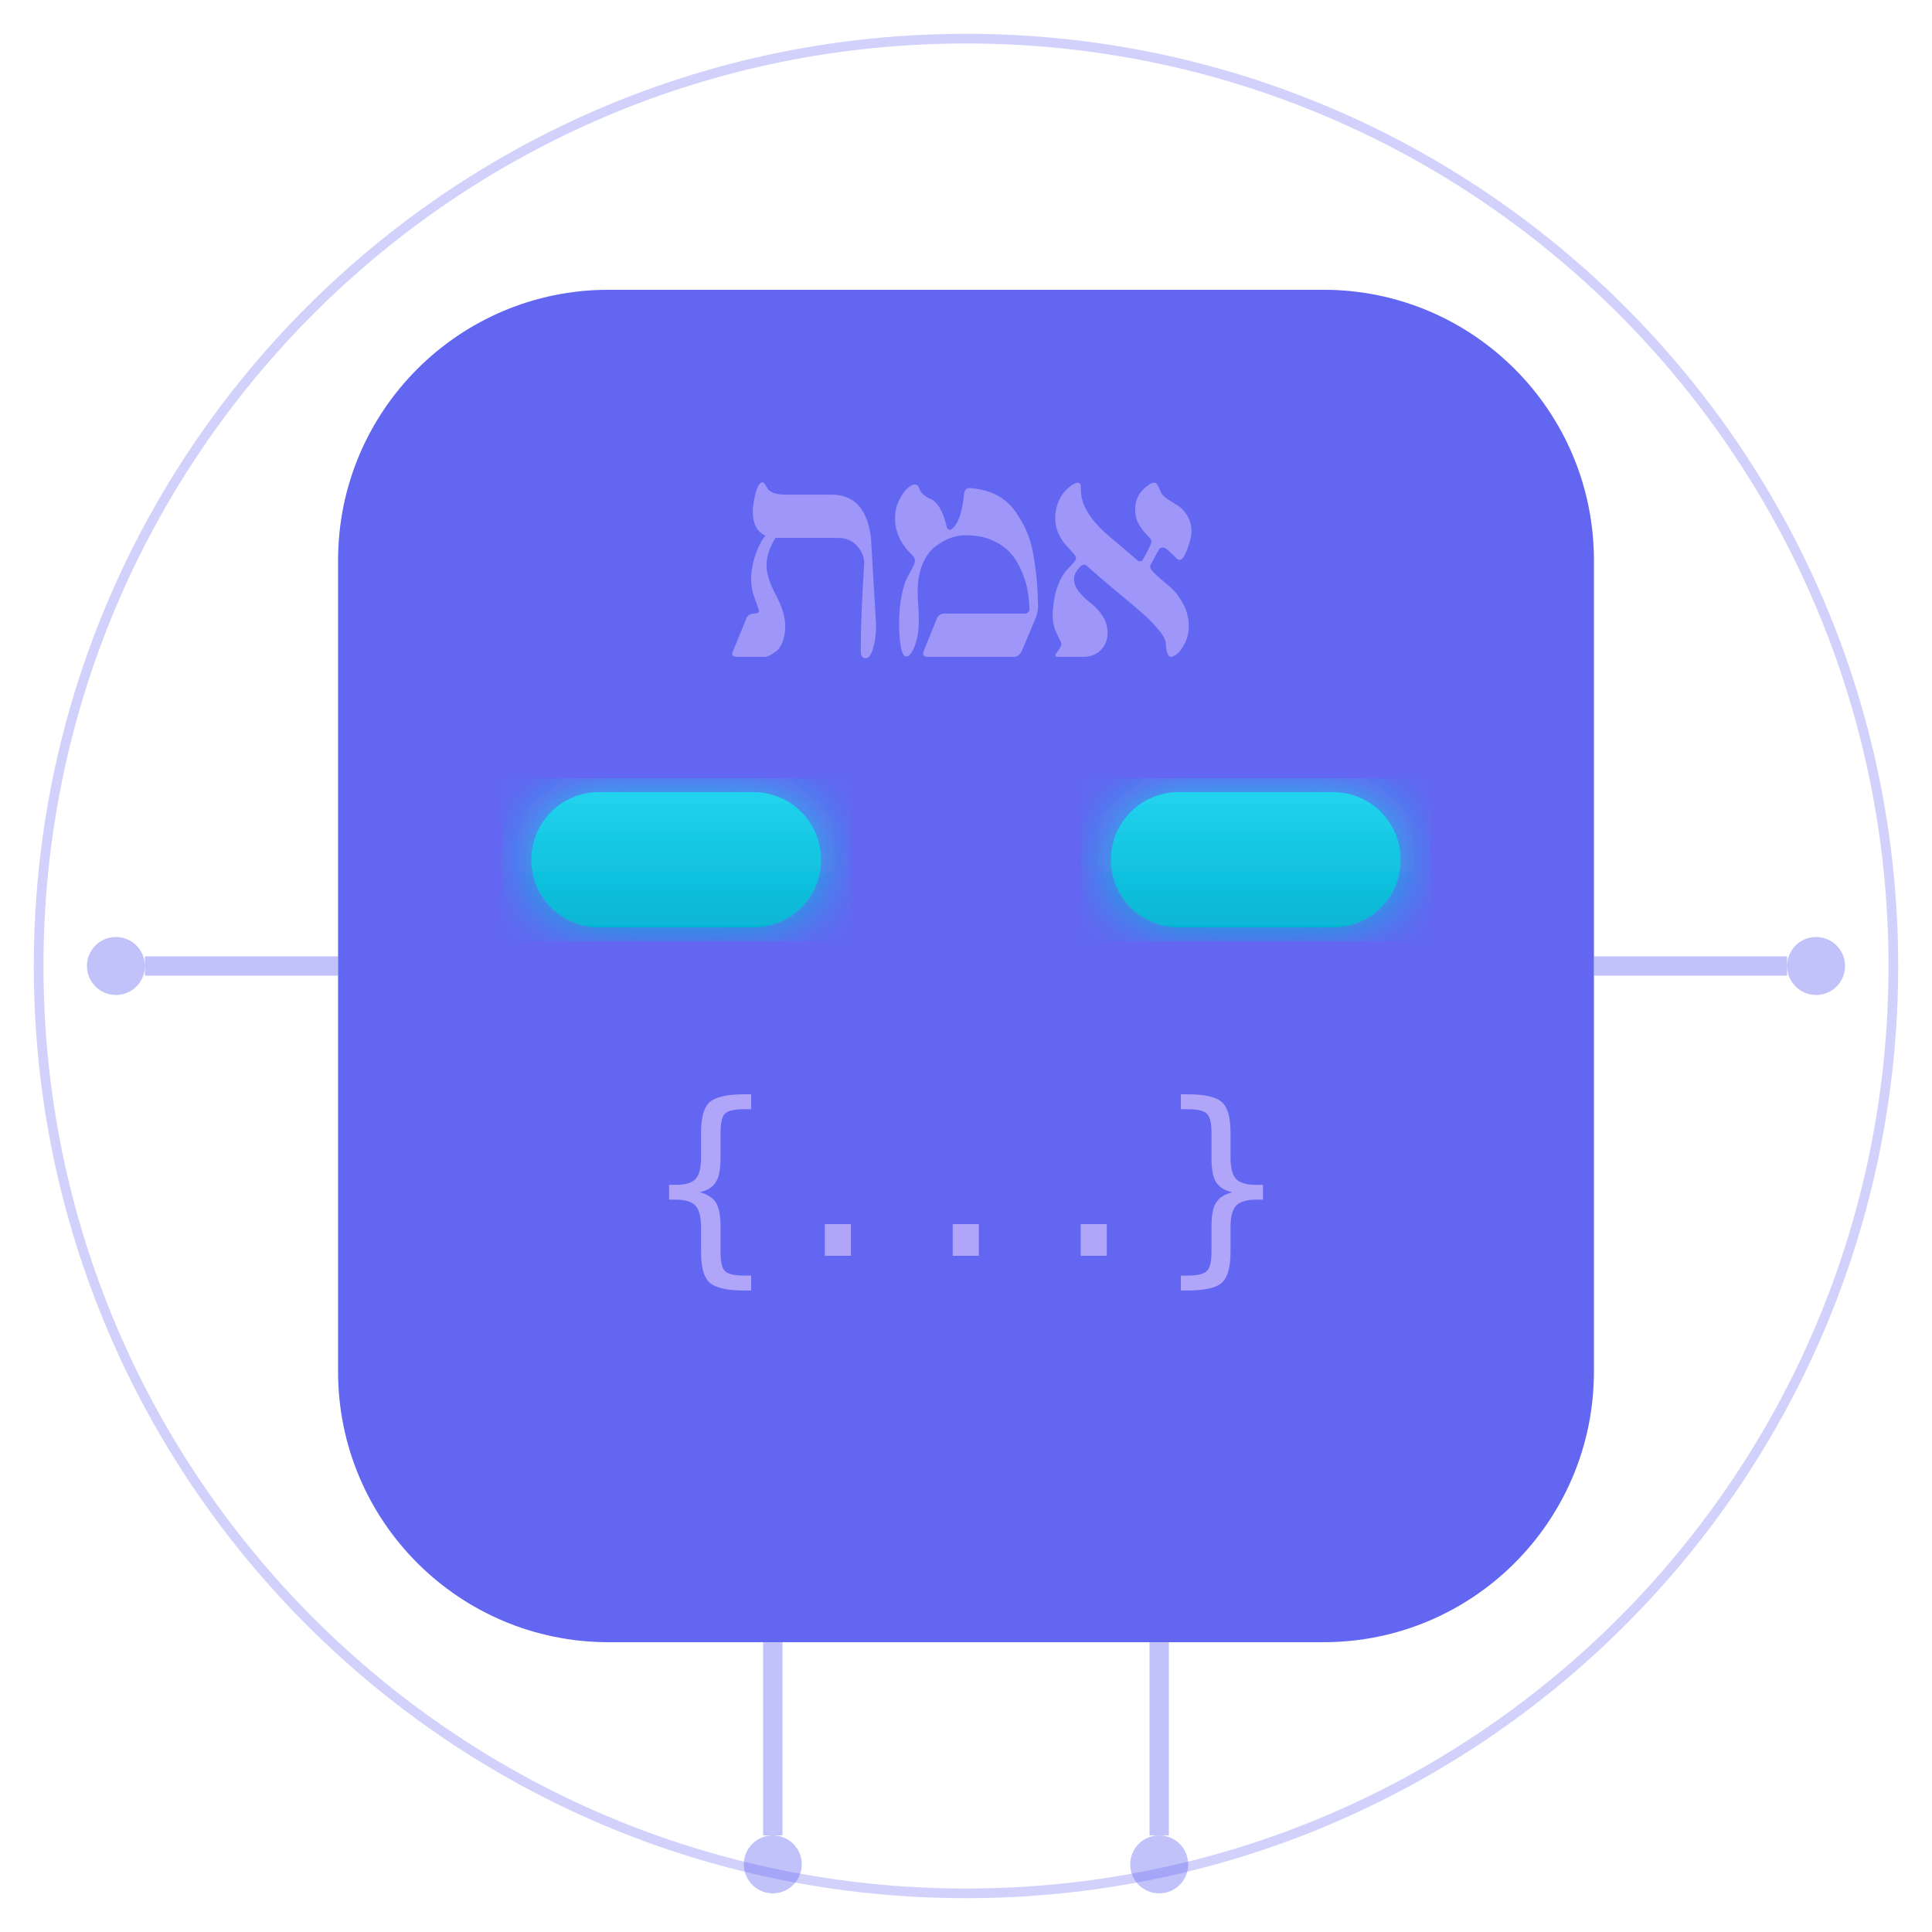
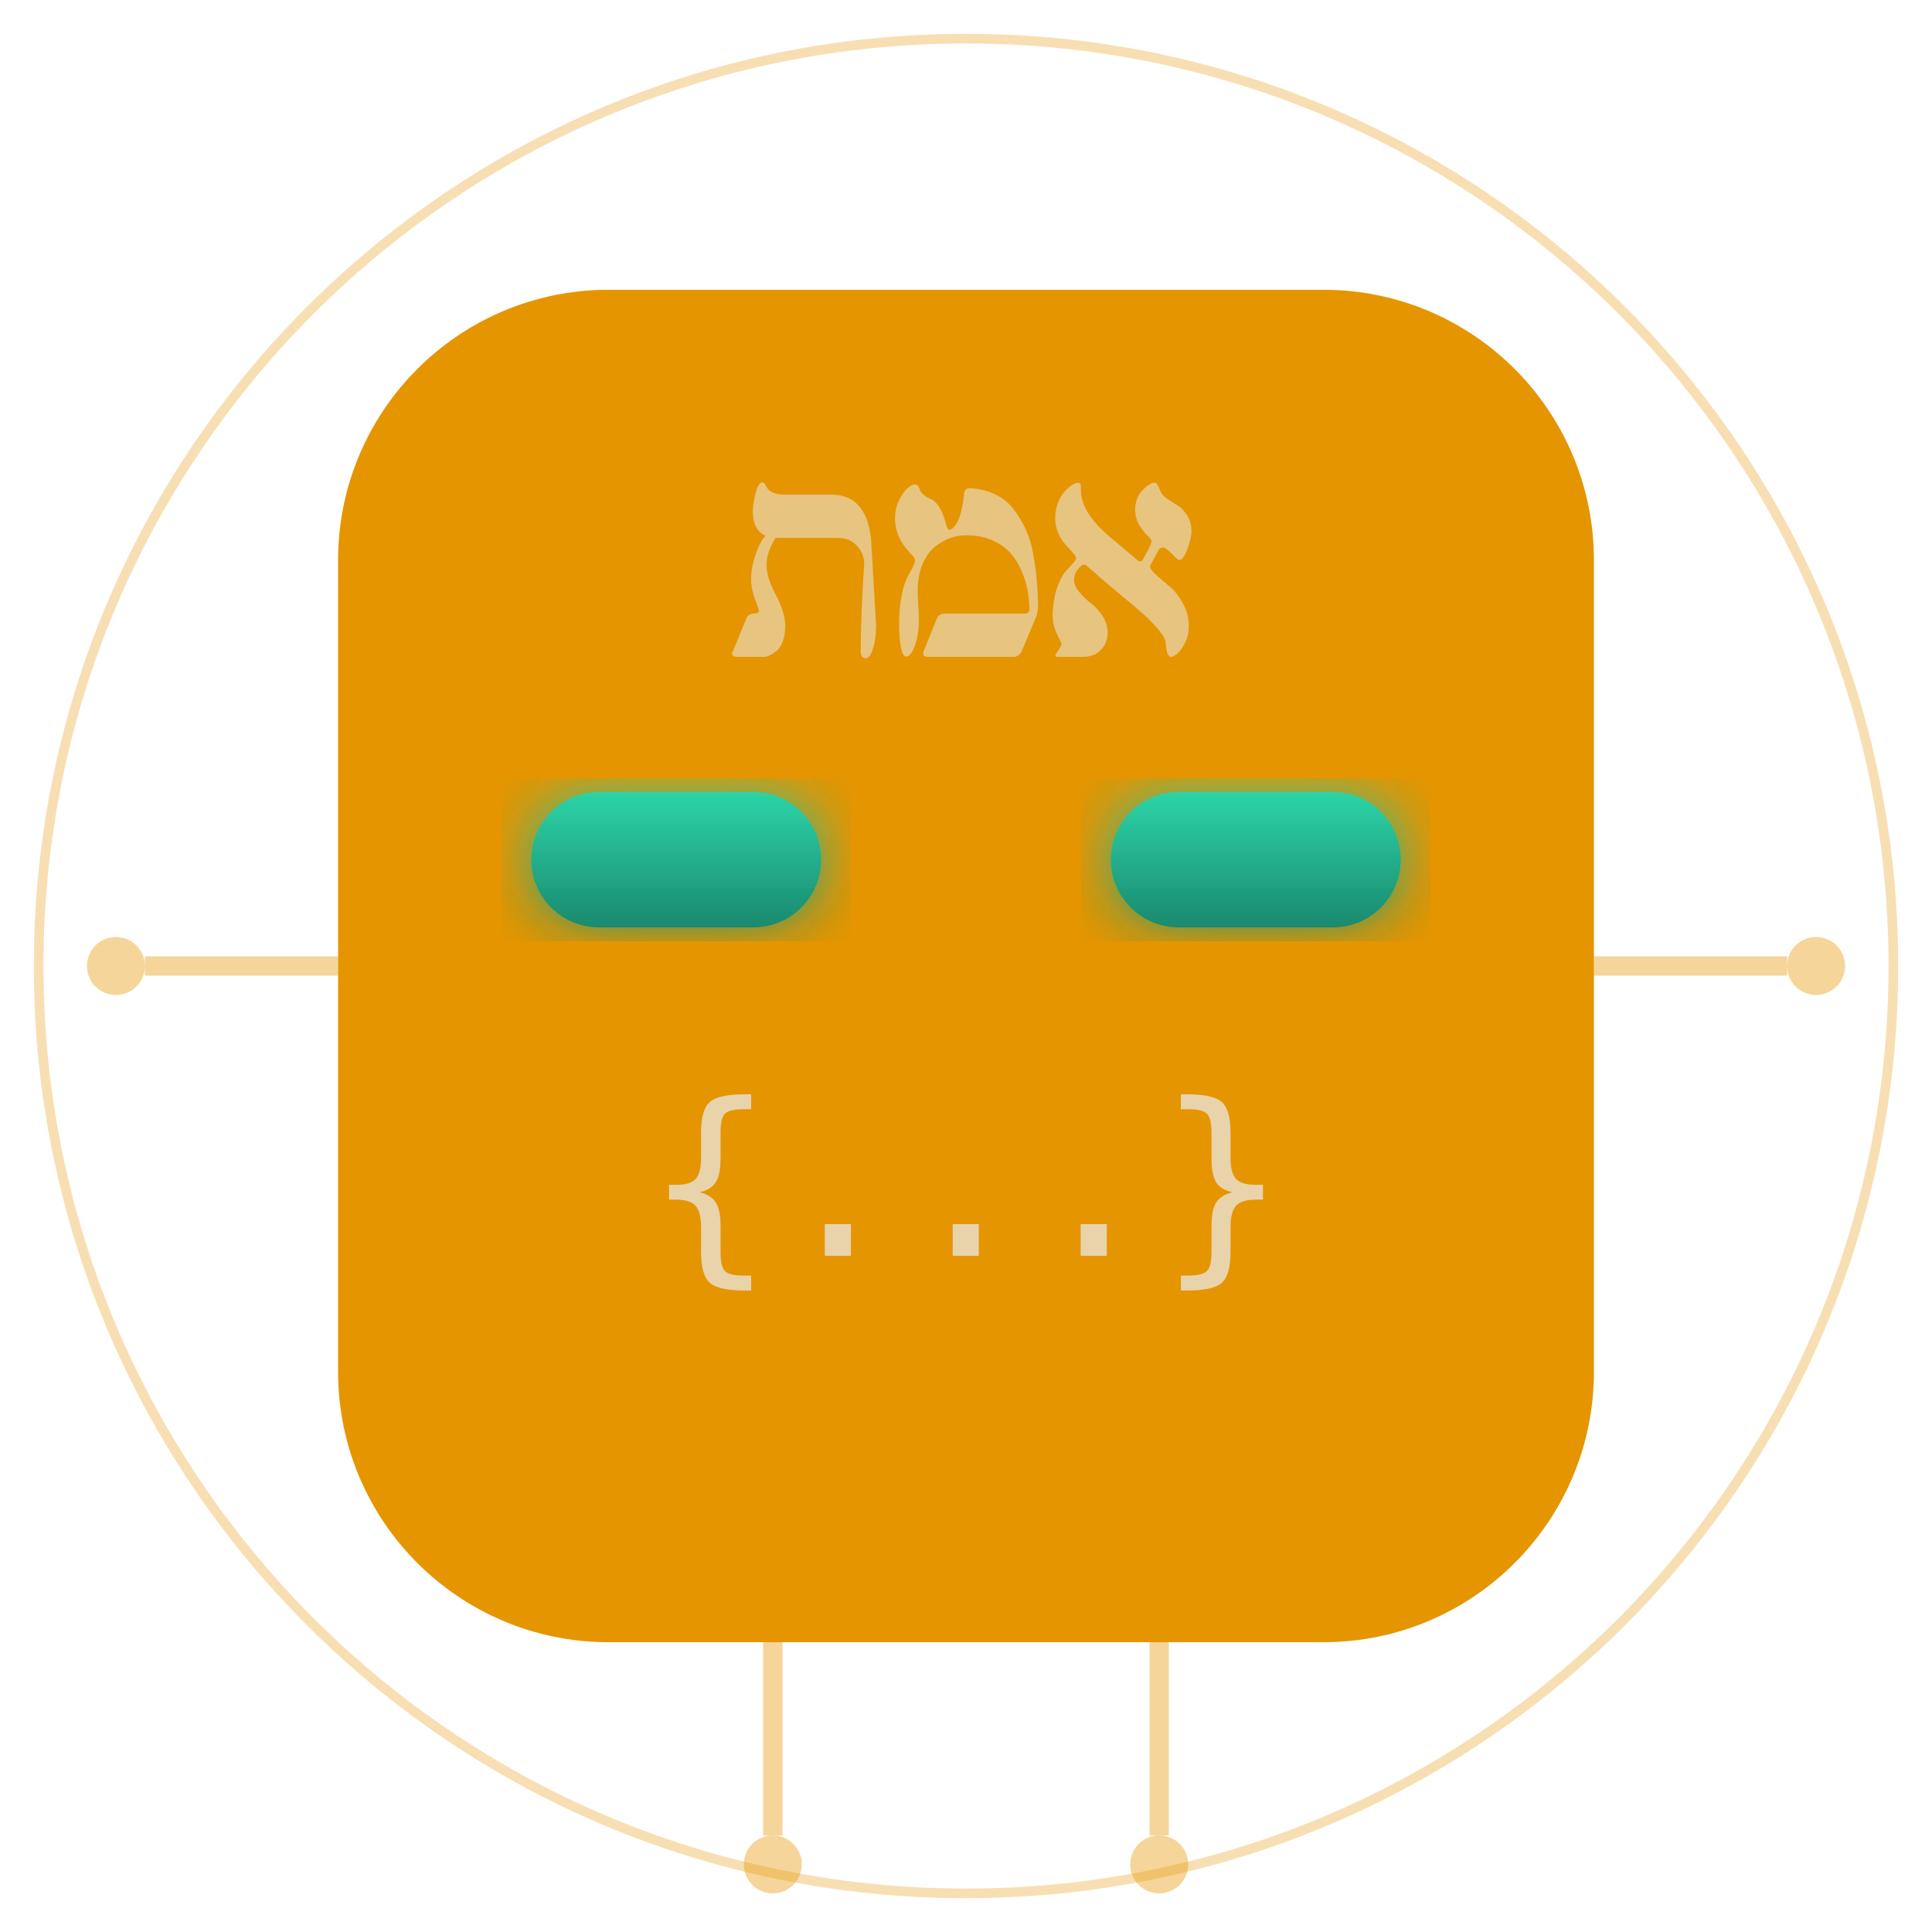
<svg xmlns="http://www.w3.org/2000/svg" viewBox="0 0 200 200" fill="none">
  <defs>
    <linearGradient id="golemGrad" x1="0" y1="0" x2="200" y2="200">
-       <stop offset="0%" stop-color="#6366f1" />
-       <stop offset="50%" stop-color="#8b5cf6" />
-       <stop offset="100%" stop-color="#a78bfa" />
+       <stop offset="0%" stop-color="#e59500" />
+       <stop offset="50%" stop-color="#c46d3c" />
+       <stop offset="100%" stop-color="#e59500" />
    </linearGradient>
    <linearGradient id="eyeGlow" x1="0" y1="0" x2="0" y2="1">
-       <stop offset="0%" stop-color="#22d3ee" />
-       <stop offset="100%" stop-color="#06b6d4" />
+       <stop offset="0%" stop-color="#2dd4a8" />
+       <stop offset="100%" stop-color="#1a8a6e" />
    </linearGradient>
    <filter id="glow">
      <feGaussianBlur stdDeviation="3" result="coloredBlur" />
      <feMerge>
        <feMergeNode in="coloredBlur" />
        <feMergeNode in="SourceGraphic" />
      </feMerge>
    </filter>
    <filter id="innerShadow">
      <feOffset dx="0" dy="2" />
      <feGaussianBlur stdDeviation="2" />
      <feComposite operator="out" in="SourceGraphic" />
      <feComponentTransfer>
        <feFuncA type="linear" slope="0.3" />
      </feComponentTransfer>
      <feBlend in="SourceGraphic" mode="normal" />
    </filter>
  </defs>
-   <circle cx="100" cy="100" r="96" stroke="#6366f1" stroke-width="1" fill="none" opacity="0.3" />
+   <circle cx="100" cy="100" r="96" stroke="#e59500" stroke-width="1" fill="none" opacity="0.3" />
  <rect x="35" y="30" width="130" height="140" rx="28" fill="url(#golemGrad)" filter="url(#innerShadow)" />
-   <text x="100" y="68" text-anchor="middle" font-family="serif" font-size="28" fill="#c4b5fd" opacity="0.6" font-weight="bold">אמת</text>
+   <text x="100" y="68" text-anchor="middle" font-family="serif" font-size="28" fill="#e8e2d6" opacity="0.6" font-weight="bold">אמת</text>
  <rect x="55" y="82" width="30" height="14" rx="7" fill="url(#eyeGlow)" filter="url(#glow)">
    <animate attributeName="opacity" values="1;0.6;1" dur="3s" repeatCount="indefinite" />
  </rect>
  <rect x="115" y="82" width="30" height="14" rx="7" fill="url(#eyeGlow)" filter="url(#glow)">
    <animate attributeName="opacity" values="1;0.6;1" dur="3s" repeatCount="indefinite" />
  </rect>
-   <text x="100" y="130" text-anchor="middle" font-family="'JetBrains Mono', 'Fira Code', Monaco, monospace" font-size="22" fill="#c4b5fd" opacity="0.8">{...}</text>
-   <line x1="35" y1="100" x2="15" y2="100" stroke="#6366f1" stroke-width="2" opacity="0.4" />
-   <circle cx="12" cy="100" r="3" fill="#6366f1" opacity="0.4" />
-   <line x1="165" y1="100" x2="185" y2="100" stroke="#6366f1" stroke-width="2" opacity="0.4" />
-   <circle cx="188" cy="100" r="3" fill="#6366f1" opacity="0.4" />
-   <line x1="80" y1="170" x2="80" y2="190" stroke="#6366f1" stroke-width="2" opacity="0.4" />
-   <circle cx="80" cy="193" r="3" fill="#6366f1" opacity="0.4" />
-   <line x1="120" y1="170" x2="120" y2="190" stroke="#6366f1" stroke-width="2" opacity="0.4" />
-   <circle cx="120" cy="193" r="3" fill="#6366f1" opacity="0.4" />
+   <text x="100" y="130" text-anchor="middle" font-family="'JetBrains Mono', 'Fira Code', Monaco, monospace" font-size="22" fill="#e8e2d6" opacity="0.8">{...}</text>
+   <line x1="35" y1="100" x2="15" y2="100" stroke="#e59500" stroke-width="2" opacity="0.4" />
+   <circle cx="12" cy="100" r="3" fill="#e59500" opacity="0.4" />
+   <line x1="165" y1="100" x2="185" y2="100" stroke="#e59500" stroke-width="2" opacity="0.4" />
+   <circle cx="188" cy="100" r="3" fill="#e59500" opacity="0.4" />
+   <line x1="80" y1="170" x2="80" y2="190" stroke="#e59500" stroke-width="2" opacity="0.4" />
+   <circle cx="80" cy="193" r="3" fill="#e59500" opacity="0.4" />
+   <line x1="120" y1="170" x2="120" y2="190" stroke="#e59500" stroke-width="2" opacity="0.4" />
+   <circle cx="120" cy="193" r="3" fill="#e59500" opacity="0.4" />
</svg>
